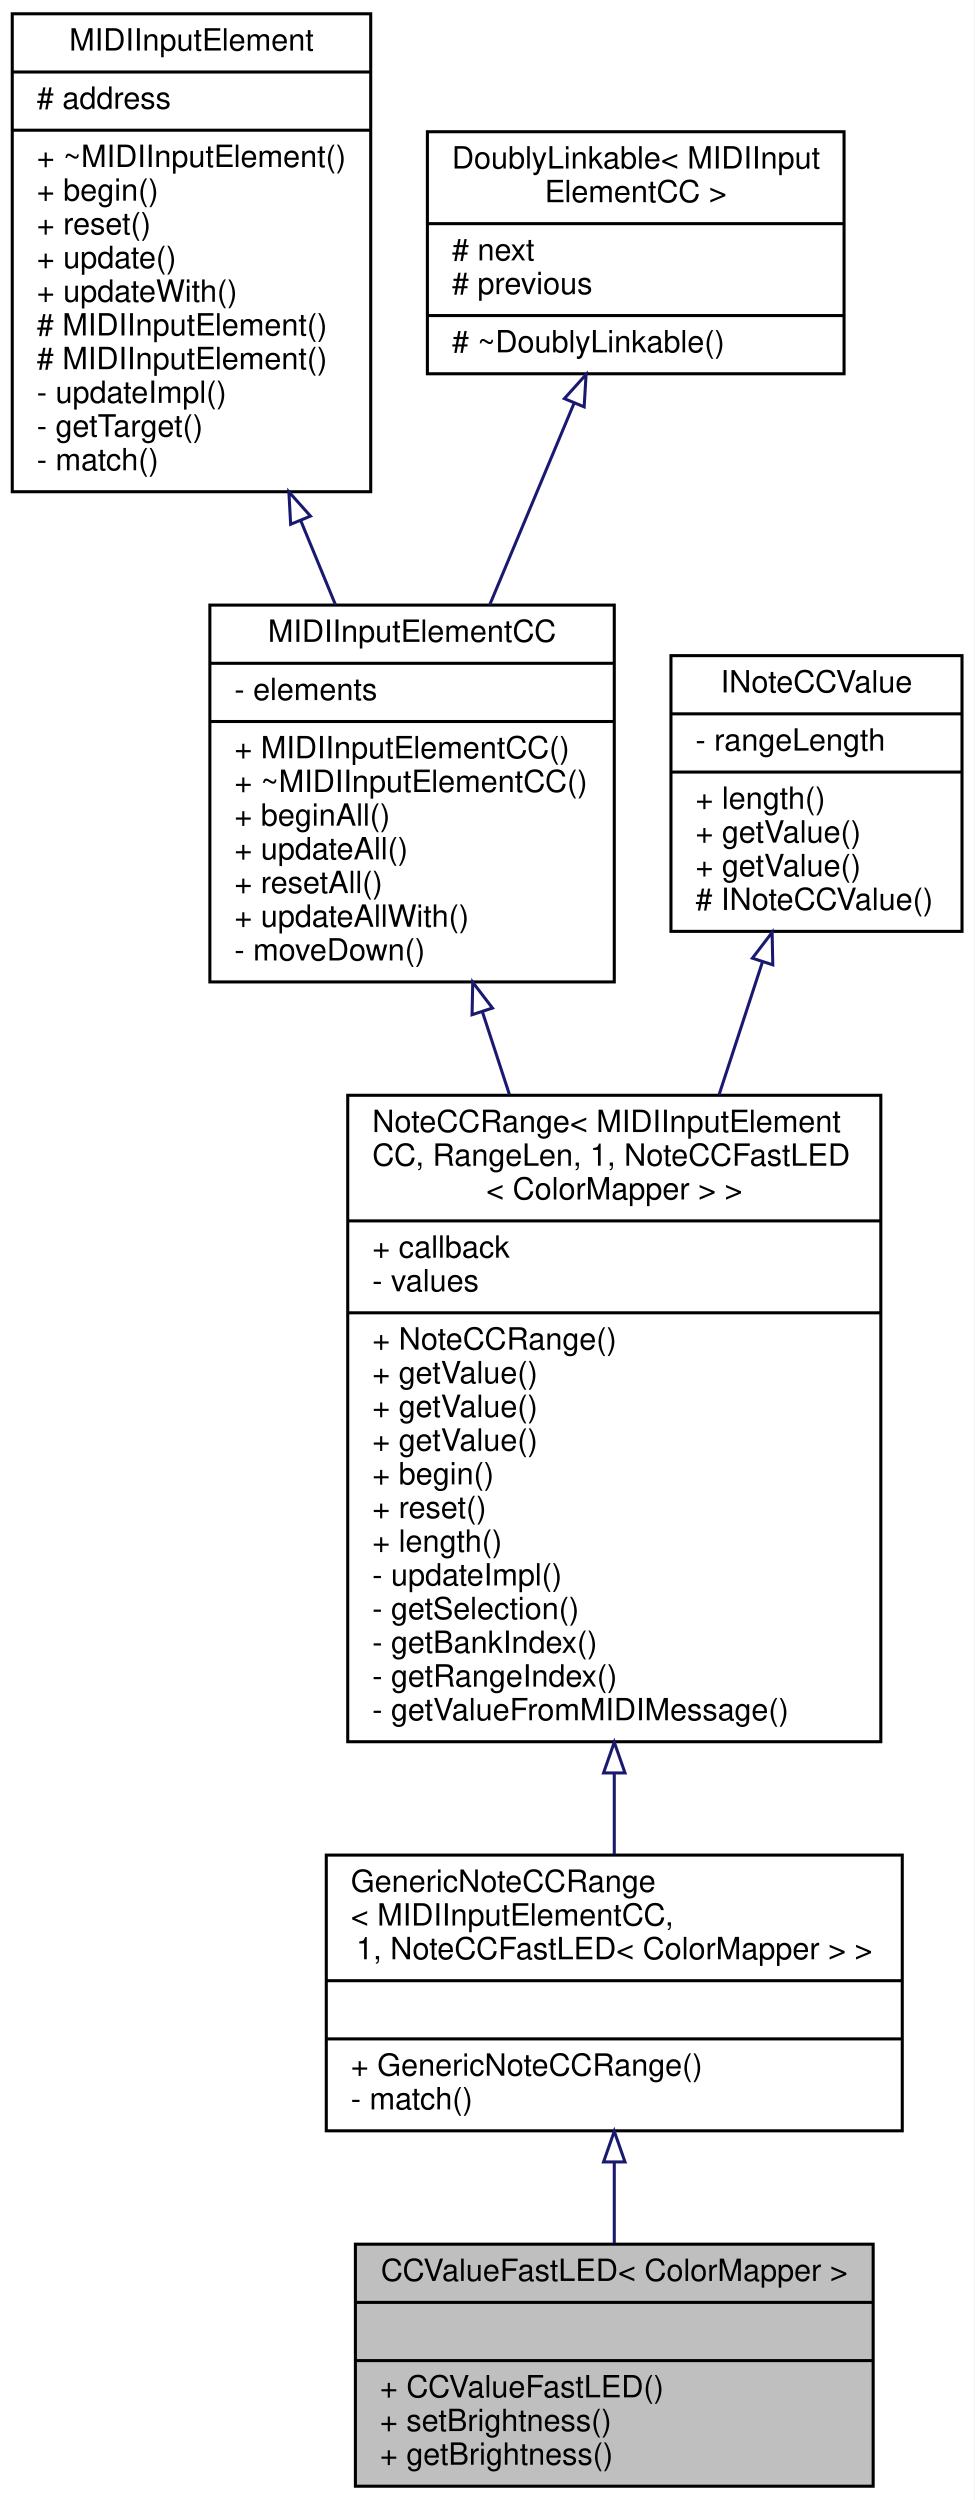
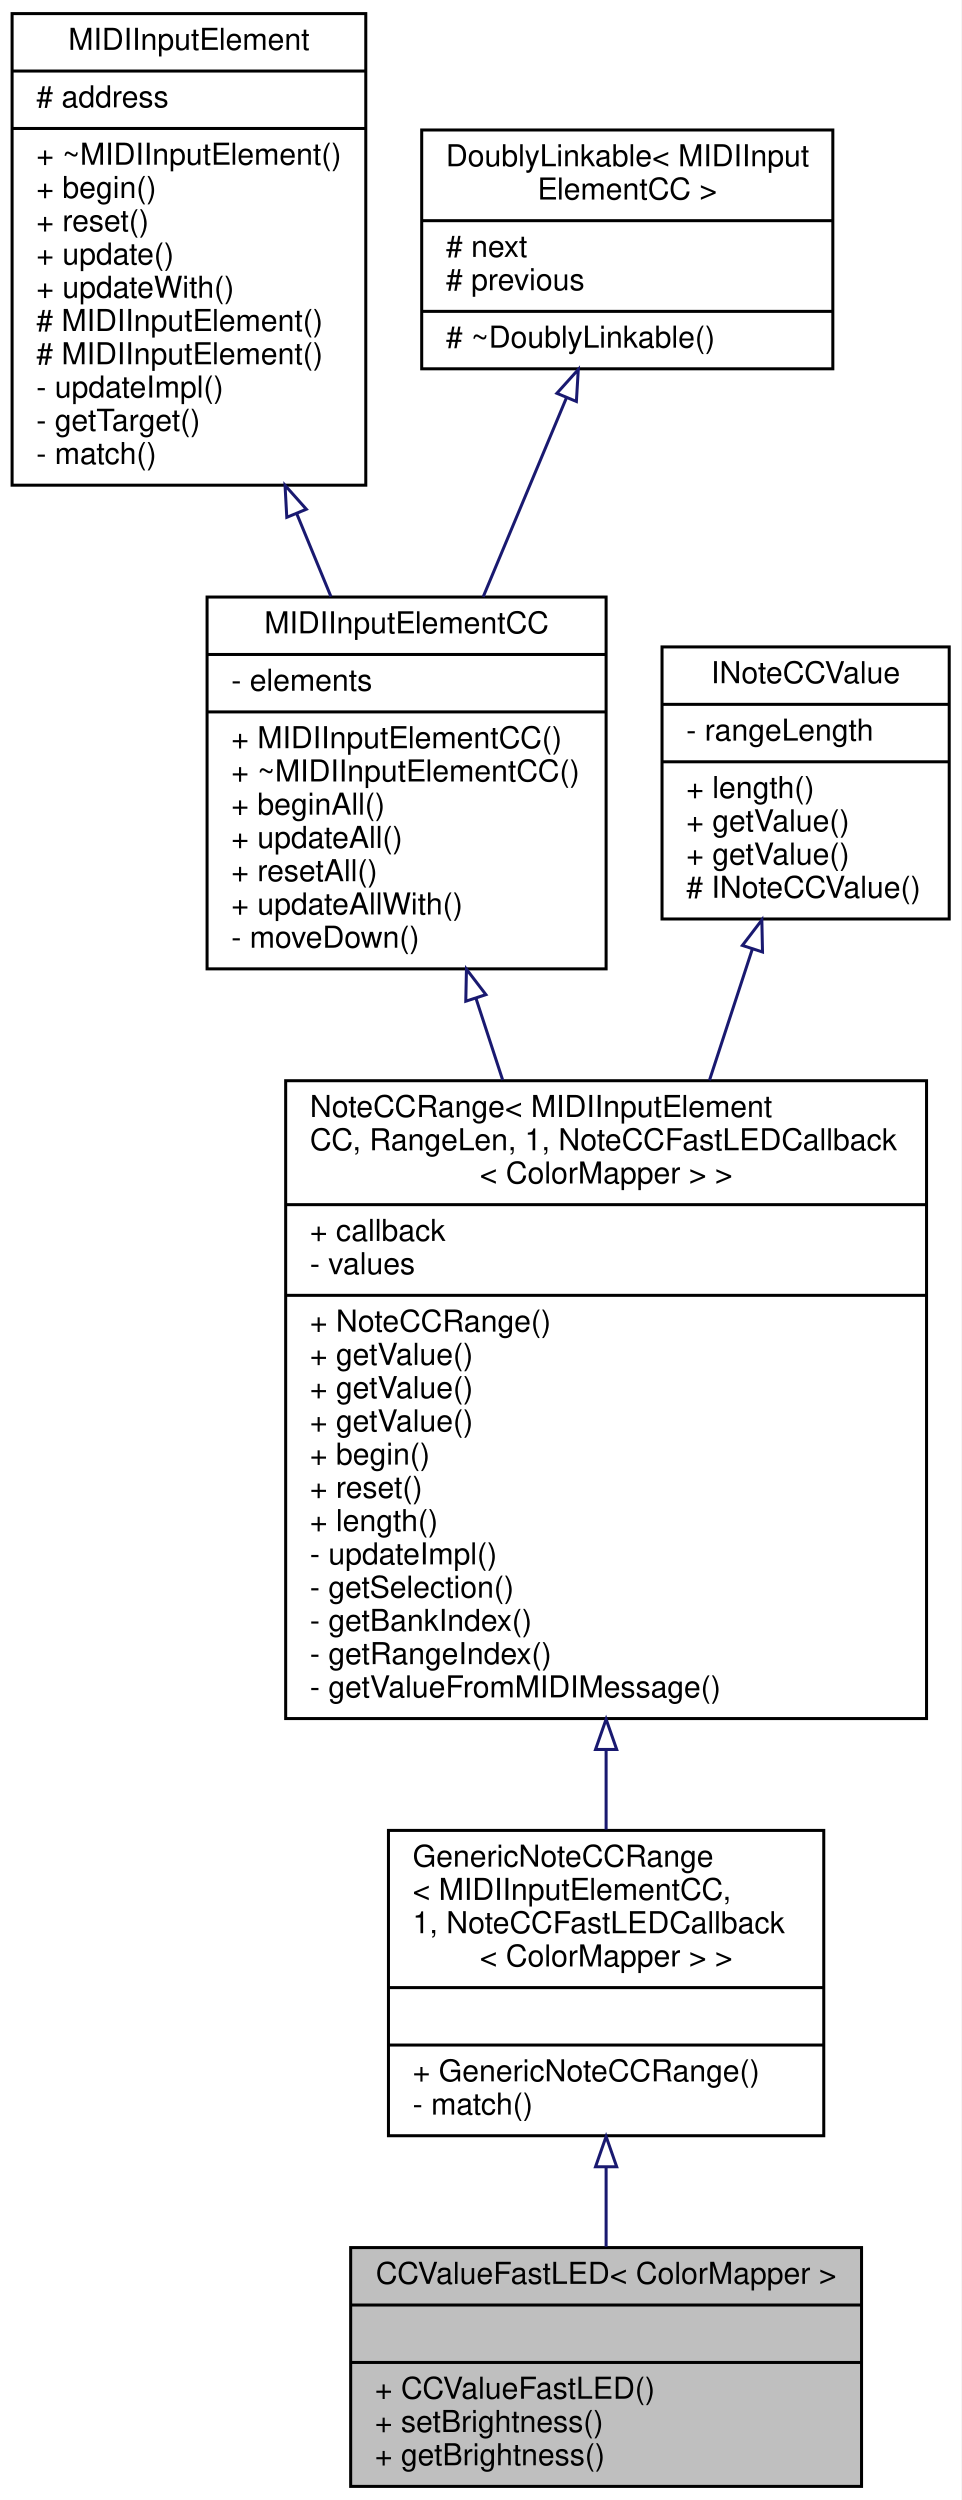
- <svg xmlns="http://www.w3.org/2000/svg" xmlns:xlink="http://www.w3.org/1999/xlink" width="318pt" height="816pt" viewBox="0.00 0.00 318.00 816.00">
-   <g id="graph0" class="graph" transform="scale(1 1) rotate(0) translate(4 812)">
-     <polygon fill="white" stroke="none" points="-4,4 -4,-812 314,-812 314,4 -4,4" />
+ <svg xmlns="http://www.w3.org/2000/svg" xmlns:xlink="http://www.w3.org/1999/xlink" width="318pt" height="827pt" viewBox="0.00 0.00 318.00 827.00">
+   <g id="graph0" class="graph" transform="scale(1 1) rotate(0) translate(4 823)">
+     <polygon fill="white" stroke="none" points="-4,4 -4,-823 314,-823 314,4 -4,4" />
    <g id="node1" class="node">
      <g id="a_node1">
        <a xlink:title=" ">
          <polygon fill="#bfbfbf" stroke="black" points="112,-0.5 112,-79.5 281,-79.5 281,-0.5 112,-0.5" />
          <text text-anchor="middle" x="196.5" y="-67.5" font-family="Helvetica,sans-Serif" font-size="10.00">CCValueFastLED&lt; ColorMapper &gt;</text>
          <polyline fill="none" stroke="black" points="112,-60.5 281,-60.5 " />
          <text text-anchor="middle" x="196.5" y="-48.5" font-family="Helvetica,sans-Serif" font-size="10.00"> </text>
          <polyline fill="none" stroke="black" points="112,-41.5 281,-41.5 " />
          <text text-anchor="start" x="120" y="-29.5" font-family="Helvetica,sans-Serif" font-size="10.00">+ CCValueFastLED()</text>
          <text text-anchor="start" x="120" y="-18.5" font-family="Helvetica,sans-Serif" font-size="10.00">+ setBrightness()</text>
          <text text-anchor="start" x="120" y="-7.5" font-family="Helvetica,sans-Serif" font-size="10.00">+ getBrightness()</text>
        </a>
      </g>
    </g>
    <g id="node2" class="node">
      <g id="a_node2">
        <a xlink:href="../../d5/d80/classGenericNoteCCRange.html" target="_top" xlink:title=" ">
-           <polygon fill="white" stroke="black" points="102.5,-116.5 102.5,-206.5 290.5,-206.5 290.5,-116.5 102.5,-116.5" />
-           <text text-anchor="start" x="110.5" y="-194.5" font-family="Helvetica,sans-Serif" font-size="10.00">GenericNoteCCRange</text>
-           <text text-anchor="start" x="110.5" y="-183.5" font-family="Helvetica,sans-Serif" font-size="10.00">&lt; MIDIInputElementCC,</text>
-           <text text-anchor="middle" x="196.5" y="-172.5" font-family="Helvetica,sans-Serif" font-size="10.00"> 1, NoteCCFastLED&lt; ColorMapper &gt; &gt;</text>
-           <polyline fill="none" stroke="black" points="102.5,-165.5 290.5,-165.5 " />
+           <polygon fill="white" stroke="black" points="124.5,-116.5 124.5,-217.5 268.5,-217.5 268.5,-116.5 124.5,-116.5" />
+           <text text-anchor="start" x="132.5" y="-205.5" font-family="Helvetica,sans-Serif" font-size="10.00">GenericNoteCCRange</text>
+           <text text-anchor="start" x="132.5" y="-194.5" font-family="Helvetica,sans-Serif" font-size="10.00">&lt; MIDIInputElementCC,</text>
+           <text text-anchor="start" x="132.5" y="-183.5" font-family="Helvetica,sans-Serif" font-size="10.00"> 1, NoteCCFastLEDCallback</text>
+           <text text-anchor="middle" x="196.5" y="-172.5" font-family="Helvetica,sans-Serif" font-size="10.00">&lt; ColorMapper &gt; &gt;</text>
+           <polyline fill="none" stroke="black" points="124.5,-165.5 268.5,-165.5 " />
          <text text-anchor="middle" x="196.5" y="-153.5" font-family="Helvetica,sans-Serif" font-size="10.00"> </text>
-           <polyline fill="none" stroke="black" points="102.5,-146.5 290.5,-146.5 " />
-           <text text-anchor="start" x="110.5" y="-134.5" font-family="Helvetica,sans-Serif" font-size="10.00">+ GenericNoteCCRange()</text>
-           <text text-anchor="start" x="110.5" y="-123.5" font-family="Helvetica,sans-Serif" font-size="10.00">- match()</text>
+           <polyline fill="none" stroke="black" points="124.5,-146.5 268.5,-146.5 " />
+           <text text-anchor="start" x="132.5" y="-134.5" font-family="Helvetica,sans-Serif" font-size="10.00">+ GenericNoteCCRange()</text>
+           <text text-anchor="start" x="132.5" y="-123.5" font-family="Helvetica,sans-Serif" font-size="10.00">- match()</text>
        </a>
      </g>
    </g>
    <g id="edge1" class="edge">
-       <path fill="none" stroke="midnightblue" d="M196.5,-106.079C196.5,-97.234 196.5,-88.233 196.5,-79.858" />
-       <polygon fill="none" stroke="midnightblue" points="193,-106.342 196.5,-116.342 200,-106.342 193,-106.342" />
+       <path fill="none" stroke="midnightblue" d="M196.5,-106.186C196.5,-97.221 196.5,-88.181 196.5,-79.808" />
+       <polygon fill="none" stroke="midnightblue" points="193,-106.237 196.5,-116.238 200,-106.238 193,-106.237" />
    </g>
    <g id="node3" class="node">
      <g id="a_node3">
        <a xlink:href="../../d2/df4/classNoteCCRange.html" target="_top" xlink:title=" ">
-           <polygon fill="white" stroke="black" points="109.5,-243.5 109.5,-454.5 283.5,-454.5 283.5,-243.5 109.5,-243.5" />
-           <text text-anchor="start" x="117.5" y="-442.5" font-family="Helvetica,sans-Serif" font-size="10.00">NoteCCRange&lt; MIDIInputElement</text>
-           <text text-anchor="start" x="117.5" y="-431.5" font-family="Helvetica,sans-Serif" font-size="10.00">CC, RangeLen, 1, NoteCCFastLED</text>
-           <text text-anchor="middle" x="196.5" y="-420.5" font-family="Helvetica,sans-Serif" font-size="10.00">&lt; ColorMapper &gt; &gt;</text>
-           <polyline fill="none" stroke="black" points="109.5,-413.5 283.5,-413.5 " />
-           <text text-anchor="start" x="117.5" y="-401.5" font-family="Helvetica,sans-Serif" font-size="10.00">+ callback</text>
-           <text text-anchor="start" x="117.5" y="-390.5" font-family="Helvetica,sans-Serif" font-size="10.00">- values</text>
-           <polyline fill="none" stroke="black" points="109.5,-383.5 283.5,-383.5 " />
-           <text text-anchor="start" x="117.5" y="-371.5" font-family="Helvetica,sans-Serif" font-size="10.00">+ NoteCCRange()</text>
-           <text text-anchor="start" x="117.5" y="-360.5" font-family="Helvetica,sans-Serif" font-size="10.00">+ getValue()</text>
-           <text text-anchor="start" x="117.5" y="-349.5" font-family="Helvetica,sans-Serif" font-size="10.00">+ getValue()</text>
-           <text text-anchor="start" x="117.5" y="-338.5" font-family="Helvetica,sans-Serif" font-size="10.00">+ getValue()</text>
-           <text text-anchor="start" x="117.5" y="-327.5" font-family="Helvetica,sans-Serif" font-size="10.00">+ begin()</text>
-           <text text-anchor="start" x="117.5" y="-316.5" font-family="Helvetica,sans-Serif" font-size="10.00">+ reset()</text>
-           <text text-anchor="start" x="117.5" y="-305.5" font-family="Helvetica,sans-Serif" font-size="10.00">+ length()</text>
-           <text text-anchor="start" x="117.5" y="-294.5" font-family="Helvetica,sans-Serif" font-size="10.00">- updateImpl()</text>
-           <text text-anchor="start" x="117.5" y="-283.5" font-family="Helvetica,sans-Serif" font-size="10.00">- getSelection()</text>
-           <text text-anchor="start" x="117.5" y="-272.5" font-family="Helvetica,sans-Serif" font-size="10.00">- getBankIndex()</text>
-           <text text-anchor="start" x="117.5" y="-261.5" font-family="Helvetica,sans-Serif" font-size="10.00">- getRangeIndex()</text>
-           <text text-anchor="start" x="117.5" y="-250.5" font-family="Helvetica,sans-Serif" font-size="10.00">- getValueFromMIDIMessage()</text>
+           <polygon fill="white" stroke="black" points="90.5,-254.5 90.5,-465.5 302.5,-465.5 302.5,-254.5 90.5,-254.5" />
+           <text text-anchor="start" x="98.5" y="-453.5" font-family="Helvetica,sans-Serif" font-size="10.00">NoteCCRange&lt; MIDIInputElement</text>
+           <text text-anchor="start" x="98.5" y="-442.5" font-family="Helvetica,sans-Serif" font-size="10.00">CC, RangeLen, 1, NoteCCFastLEDCallback</text>
+           <text text-anchor="middle" x="196.5" y="-431.5" font-family="Helvetica,sans-Serif" font-size="10.00">&lt; ColorMapper &gt; &gt;</text>
+           <polyline fill="none" stroke="black" points="90.5,-424.5 302.5,-424.5 " />
+           <text text-anchor="start" x="98.5" y="-412.5" font-family="Helvetica,sans-Serif" font-size="10.00">+ callback</text>
+           <text text-anchor="start" x="98.5" y="-401.5" font-family="Helvetica,sans-Serif" font-size="10.00">- values</text>
+           <polyline fill="none" stroke="black" points="90.5,-394.5 302.5,-394.5 " />
+           <text text-anchor="start" x="98.5" y="-382.5" font-family="Helvetica,sans-Serif" font-size="10.00">+ NoteCCRange()</text>
+           <text text-anchor="start" x="98.5" y="-371.5" font-family="Helvetica,sans-Serif" font-size="10.00">+ getValue()</text>
+           <text text-anchor="start" x="98.5" y="-360.5" font-family="Helvetica,sans-Serif" font-size="10.00">+ getValue()</text>
+           <text text-anchor="start" x="98.5" y="-349.5" font-family="Helvetica,sans-Serif" font-size="10.00">+ getValue()</text>
+           <text text-anchor="start" x="98.5" y="-338.5" font-family="Helvetica,sans-Serif" font-size="10.00">+ begin()</text>
+           <text text-anchor="start" x="98.5" y="-327.5" font-family="Helvetica,sans-Serif" font-size="10.00">+ reset()</text>
+           <text text-anchor="start" x="98.5" y="-316.5" font-family="Helvetica,sans-Serif" font-size="10.00">+ length()</text>
+           <text text-anchor="start" x="98.5" y="-305.5" font-family="Helvetica,sans-Serif" font-size="10.00">- updateImpl()</text>
+           <text text-anchor="start" x="98.5" y="-294.5" font-family="Helvetica,sans-Serif" font-size="10.00">- getSelection()</text>
+           <text text-anchor="start" x="98.5" y="-283.5" font-family="Helvetica,sans-Serif" font-size="10.00">- getBankIndex()</text>
+           <text text-anchor="start" x="98.5" y="-272.5" font-family="Helvetica,sans-Serif" font-size="10.00">- getRangeIndex()</text>
+           <text text-anchor="start" x="98.5" y="-261.5" font-family="Helvetica,sans-Serif" font-size="10.00">- getValueFromMIDIMessage()</text>
        </a>
      </g>
    </g>
    <g id="edge2" class="edge">
-       <path fill="none" stroke="midnightblue" d="M196.5,-233.191C196.5,-223.949 196.5,-215.017 196.5,-206.792" />
-       <polygon fill="none" stroke="midnightblue" points="193,-233.323 196.5,-243.323 200,-233.323 193,-233.323" />
+       <path fill="none" stroke="midnightblue" d="M196.5,-244.234C196.5,-235.051 196.5,-226.115 196.5,-217.787" />
+       <polygon fill="none" stroke="midnightblue" points="193,-244.28 196.5,-254.28 200,-244.28 193,-244.28" />
    </g>
    <g id="node4" class="node">
      <g id="a_node4">
        <a xlink:href="../../d3/d96/classMIDIInputElementCC.html" target="_top" xlink:title="Class for objects that listen for incoming MIDI Controller Change events.">
-           <polygon fill="white" stroke="black" points="64.5,-491.5 64.5,-614.5 196.5,-614.5 196.5,-491.5 64.5,-491.5" />
-           <text text-anchor="middle" x="130.5" y="-602.5" font-family="Helvetica,sans-Serif" font-size="10.00">MIDIInputElementCC</text>
-           <polyline fill="none" stroke="black" points="64.5,-595.5 196.5,-595.5 " />
-           <text text-anchor="start" x="72.5" y="-583.5" font-family="Helvetica,sans-Serif" font-size="10.00">- elements</text>
-           <polyline fill="none" stroke="black" points="64.5,-576.5 196.5,-576.5 " />
-           <text text-anchor="start" x="72.5" y="-564.5" font-family="Helvetica,sans-Serif" font-size="10.00">+ MIDIInputElementCC()</text>
-           <text text-anchor="start" x="72.5" y="-553.5" font-family="Helvetica,sans-Serif" font-size="10.00">+ ~MIDIInputElementCC()</text>
-           <text text-anchor="start" x="72.5" y="-542.5" font-family="Helvetica,sans-Serif" font-size="10.00">+ beginAll()</text>
-           <text text-anchor="start" x="72.5" y="-531.5" font-family="Helvetica,sans-Serif" font-size="10.00">+ updateAll()</text>
-           <text text-anchor="start" x="72.5" y="-520.5" font-family="Helvetica,sans-Serif" font-size="10.00">+ resetAll()</text>
-           <text text-anchor="start" x="72.5" y="-509.5" font-family="Helvetica,sans-Serif" font-size="10.00">+ updateAllWith()</text>
-           <text text-anchor="start" x="72.5" y="-498.5" font-family="Helvetica,sans-Serif" font-size="10.00">- moveDown()</text>
+           <polygon fill="white" stroke="black" points="64.5,-502.5 64.5,-625.5 196.5,-625.5 196.5,-502.5 64.5,-502.5" />
+           <text text-anchor="middle" x="130.5" y="-613.5" font-family="Helvetica,sans-Serif" font-size="10.00">MIDIInputElementCC</text>
+           <polyline fill="none" stroke="black" points="64.5,-606.5 196.5,-606.5 " />
+           <text text-anchor="start" x="72.5" y="-594.5" font-family="Helvetica,sans-Serif" font-size="10.00">- elements</text>
+           <polyline fill="none" stroke="black" points="64.5,-587.5 196.5,-587.5 " />
+           <text text-anchor="start" x="72.5" y="-575.5" font-family="Helvetica,sans-Serif" font-size="10.00">+ MIDIInputElementCC()</text>
+           <text text-anchor="start" x="72.5" y="-564.5" font-family="Helvetica,sans-Serif" font-size="10.00">+ ~MIDIInputElementCC()</text>
+           <text text-anchor="start" x="72.5" y="-553.5" font-family="Helvetica,sans-Serif" font-size="10.00">+ beginAll()</text>
+           <text text-anchor="start" x="72.5" y="-542.5" font-family="Helvetica,sans-Serif" font-size="10.00">+ updateAll()</text>
+           <text text-anchor="start" x="72.5" y="-531.5" font-family="Helvetica,sans-Serif" font-size="10.00">+ resetAll()</text>
+           <text text-anchor="start" x="72.5" y="-520.5" font-family="Helvetica,sans-Serif" font-size="10.00">+ updateAllWith()</text>
+           <text text-anchor="start" x="72.5" y="-509.5" font-family="Helvetica,sans-Serif" font-size="10.00">- moveDown()</text>
        </a>
      </g>
    </g>
    <g id="edge3" class="edge">
-       <path fill="none" stroke="midnightblue" d="M153.474,-481.685C156.33,-472.944 159.297,-463.864 162.277,-454.744" />
-       <polygon fill="none" stroke="midnightblue" points="150.081,-480.801 150.302,-491.393 156.735,-482.975 150.081,-480.801" />
+       <path fill="none" stroke="midnightblue" d="M153.474,-492.685C156.33,-483.944 159.297,-474.864 162.277,-465.744" />
+       <polygon fill="none" stroke="midnightblue" points="150.081,-491.801 150.302,-502.393 156.735,-493.975 150.081,-491.801" />
    </g>
    <g id="node5" class="node">
      <g id="a_node5">
        <a xlink:href="../../d9/db1/classMIDIInputElement.html" target="_top" xlink:title="A class for objects that listen for incoming MIDI events.">
-           <polygon fill="white" stroke="black" points="0,-651.5 0,-807.5 117,-807.5 117,-651.5 0,-651.5" />
-           <text text-anchor="middle" x="58.5" y="-795.5" font-family="Helvetica,sans-Serif" font-size="10.00">MIDIInputElement</text>
-           <polyline fill="none" stroke="black" points="0,-788.5 117,-788.5 " />
-           <text text-anchor="start" x="8" y="-776.5" font-family="Helvetica,sans-Serif" font-size="10.00"># address</text>
-           <polyline fill="none" stroke="black" points="0,-769.5 117,-769.5 " />
-           <text text-anchor="start" x="8" y="-757.5" font-family="Helvetica,sans-Serif" font-size="10.00">+ ~MIDIInputElement()</text>
-           <text text-anchor="start" x="8" y="-746.5" font-family="Helvetica,sans-Serif" font-size="10.00">+ begin()</text>
-           <text text-anchor="start" x="8" y="-735.5" font-family="Helvetica,sans-Serif" font-size="10.00">+ reset()</text>
-           <text text-anchor="start" x="8" y="-724.5" font-family="Helvetica,sans-Serif" font-size="10.00">+ update()</text>
-           <text text-anchor="start" x="8" y="-713.5" font-family="Helvetica,sans-Serif" font-size="10.00">+ updateWith()</text>
+           <polygon fill="white" stroke="black" points="0,-662.5 0,-818.5 117,-818.5 117,-662.5 0,-662.5" />
+           <text text-anchor="middle" x="58.5" y="-806.5" font-family="Helvetica,sans-Serif" font-size="10.00">MIDIInputElement</text>
+           <polyline fill="none" stroke="black" points="0,-799.5 117,-799.5 " />
+           <text text-anchor="start" x="8" y="-787.5" font-family="Helvetica,sans-Serif" font-size="10.00"># address</text>
+           <polyline fill="none" stroke="black" points="0,-780.5 117,-780.5 " />
+           <text text-anchor="start" x="8" y="-768.5" font-family="Helvetica,sans-Serif" font-size="10.00">+ ~MIDIInputElement()</text>
+           <text text-anchor="start" x="8" y="-757.5" font-family="Helvetica,sans-Serif" font-size="10.00">+ begin()</text>
+           <text text-anchor="start" x="8" y="-746.5" font-family="Helvetica,sans-Serif" font-size="10.00">+ reset()</text>
+           <text text-anchor="start" x="8" y="-735.5" font-family="Helvetica,sans-Serif" font-size="10.00">+ update()</text>
+           <text text-anchor="start" x="8" y="-724.5" font-family="Helvetica,sans-Serif" font-size="10.00">+ updateWith()</text>
+           <text text-anchor="start" x="8" y="-713.5" font-family="Helvetica,sans-Serif" font-size="10.00"># MIDIInputElement()</text>
          <text text-anchor="start" x="8" y="-702.5" font-family="Helvetica,sans-Serif" font-size="10.00"># MIDIInputElement()</text>
-           <text text-anchor="start" x="8" y="-691.5" font-family="Helvetica,sans-Serif" font-size="10.00"># MIDIInputElement()</text>
-           <text text-anchor="start" x="8" y="-680.5" font-family="Helvetica,sans-Serif" font-size="10.00">- updateImpl()</text>
-           <text text-anchor="start" x="8" y="-669.5" font-family="Helvetica,sans-Serif" font-size="10.00">- getTarget()</text>
-           <text text-anchor="start" x="8" y="-658.5" font-family="Helvetica,sans-Serif" font-size="10.00">- match()</text>
+           <text text-anchor="start" x="8" y="-691.5" font-family="Helvetica,sans-Serif" font-size="10.00">- updateImpl()</text>
+           <text text-anchor="start" x="8" y="-680.5" font-family="Helvetica,sans-Serif" font-size="10.00">- getTarget()</text>
+           <text text-anchor="start" x="8" y="-669.5" font-family="Helvetica,sans-Serif" font-size="10.00">- match()</text>
        </a>
      </g>
    </g>
    <g id="edge4" class="edge">
-       <path fill="none" stroke="midnightblue" d="M94.119,-642.174C97.956,-632.873 101.8,-623.559 105.474,-614.653" />
-       <polygon fill="none" stroke="midnightblue" points="90.869,-640.875 90.29,-651.454 97.34,-643.545 90.869,-640.875" />
+       <path fill="none" stroke="midnightblue" d="M94.119,-653.174C97.956,-643.873 101.8,-634.559 105.474,-625.653" />
+       <polygon fill="none" stroke="midnightblue" points="90.869,-651.875 90.29,-662.454 97.34,-654.545 90.869,-651.875" />
    </g>
    <g id="node6" class="node">
      <g id="a_node6">
        <a xlink:href="../../d4/d23/classDoublyLinkable.html" target="_top" xlink:title=" ">
-           <polygon fill="white" stroke="black" points="135.5,-690 135.5,-769 271.5,-769 271.5,-690 135.5,-690" />
-           <text text-anchor="start" x="143.5" y="-757" font-family="Helvetica,sans-Serif" font-size="10.00">DoublyLinkable&lt; MIDIInput</text>
-           <text text-anchor="middle" x="203.5" y="-746" font-family="Helvetica,sans-Serif" font-size="10.00">ElementCC &gt;</text>
-           <polyline fill="none" stroke="black" points="135.5,-739 271.5,-739 " />
-           <text text-anchor="start" x="143.5" y="-727" font-family="Helvetica,sans-Serif" font-size="10.00"># next</text>
-           <text text-anchor="start" x="143.5" y="-716" font-family="Helvetica,sans-Serif" font-size="10.00"># previous</text>
-           <polyline fill="none" stroke="black" points="135.5,-709 271.5,-709 " />
-           <text text-anchor="start" x="143.5" y="-697" font-family="Helvetica,sans-Serif" font-size="10.00"># ~DoublyLinkable()</text>
+           <polygon fill="white" stroke="black" points="135.5,-701 135.5,-780 271.5,-780 271.5,-701 135.5,-701" />
+           <text text-anchor="start" x="143.5" y="-768" font-family="Helvetica,sans-Serif" font-size="10.00">DoublyLinkable&lt; MIDIInput</text>
+           <text text-anchor="middle" x="203.5" y="-757" font-family="Helvetica,sans-Serif" font-size="10.00">ElementCC &gt;</text>
+           <polyline fill="none" stroke="black" points="135.5,-750 271.5,-750 " />
+           <text text-anchor="start" x="143.5" y="-738" font-family="Helvetica,sans-Serif" font-size="10.00"># next</text>
+           <text text-anchor="start" x="143.5" y="-727" font-family="Helvetica,sans-Serif" font-size="10.00"># previous</text>
+           <polyline fill="none" stroke="black" points="135.5,-720 271.5,-720 " />
+           <text text-anchor="start" x="143.5" y="-708" font-family="Helvetica,sans-Serif" font-size="10.00"># ~DoublyLinkable()</text>
        </a>
      </g>
    </g>
    <g id="edge5" class="edge">
-       <path fill="none" stroke="midnightblue" d="M183.376,-680.395C174.86,-660.039 164.844,-636.097 155.833,-614.557" />
-       <polygon fill="none" stroke="midnightblue" points="180.211,-681.898 187.299,-689.773 186.668,-679.197 180.211,-681.898" />
+       <path fill="none" stroke="midnightblue" d="M183.376,-691.395C174.86,-671.039 164.844,-647.097 155.833,-625.557" />
+       <polygon fill="none" stroke="midnightblue" points="180.211,-692.898 187.299,-700.773 186.668,-690.197 180.211,-692.898" />
    </g>
    <g id="node7" class="node">
      <g id="a_node7">
        <a xlink:href="../../d7/dab/classINoteCCValue.html" target="_top" xlink:title=" ">
-           <polygon fill="white" stroke="black" points="215,-508 215,-598 310,-598 310,-508 215,-508" />
-           <text text-anchor="middle" x="262.5" y="-586" font-family="Helvetica,sans-Serif" font-size="10.00">INoteCCValue</text>
-           <polyline fill="none" stroke="black" points="215,-579 310,-579 " />
-           <text text-anchor="start" x="223" y="-567" font-family="Helvetica,sans-Serif" font-size="10.00">- rangeLength</text>
-           <polyline fill="none" stroke="black" points="215,-560 310,-560 " />
-           <text text-anchor="start" x="223" y="-548" font-family="Helvetica,sans-Serif" font-size="10.00">+ length()</text>
+           <polygon fill="white" stroke="black" points="215,-519 215,-609 310,-609 310,-519 215,-519" />
+           <text text-anchor="middle" x="262.5" y="-597" font-family="Helvetica,sans-Serif" font-size="10.00">INoteCCValue</text>
+           <polyline fill="none" stroke="black" points="215,-590 310,-590 " />
+           <text text-anchor="start" x="223" y="-578" font-family="Helvetica,sans-Serif" font-size="10.00">- rangeLength</text>
+           <polyline fill="none" stroke="black" points="215,-571 310,-571 " />
+           <text text-anchor="start" x="223" y="-559" font-family="Helvetica,sans-Serif" font-size="10.00">+ length()</text>
+           <text text-anchor="start" x="223" y="-548" font-family="Helvetica,sans-Serif" font-size="10.00">+ getValue()</text>
          <text text-anchor="start" x="223" y="-537" font-family="Helvetica,sans-Serif" font-size="10.00">+ getValue()</text>
-           <text text-anchor="start" x="223" y="-526" font-family="Helvetica,sans-Serif" font-size="10.00">+ getValue()</text>
-           <text text-anchor="start" x="223" y="-515" font-family="Helvetica,sans-Serif" font-size="10.00"># INoteCCValue()</text>
+           <text text-anchor="start" x="223" y="-526" font-family="Helvetica,sans-Serif" font-size="10.00"># INoteCCValue()</text>
        </a>
      </g>
    </g>
    <g id="edge6" class="edge">
-       <path fill="none" stroke="midnightblue" d="M244.896,-498.122C240.489,-484.632 235.609,-469.696 230.693,-454.652" />
-       <polygon fill="none" stroke="midnightblue" points="241.583,-499.252 248.016,-507.67 248.237,-497.078 241.583,-499.252" />
+       <path fill="none" stroke="midnightblue" d="M244.896,-509.122C240.489,-495.632 235.609,-480.696 230.693,-465.652" />
+       <polygon fill="none" stroke="midnightblue" points="241.583,-510.252 248.016,-518.67 248.237,-508.078 241.583,-510.252" />
    </g>
  </g>
</svg>
